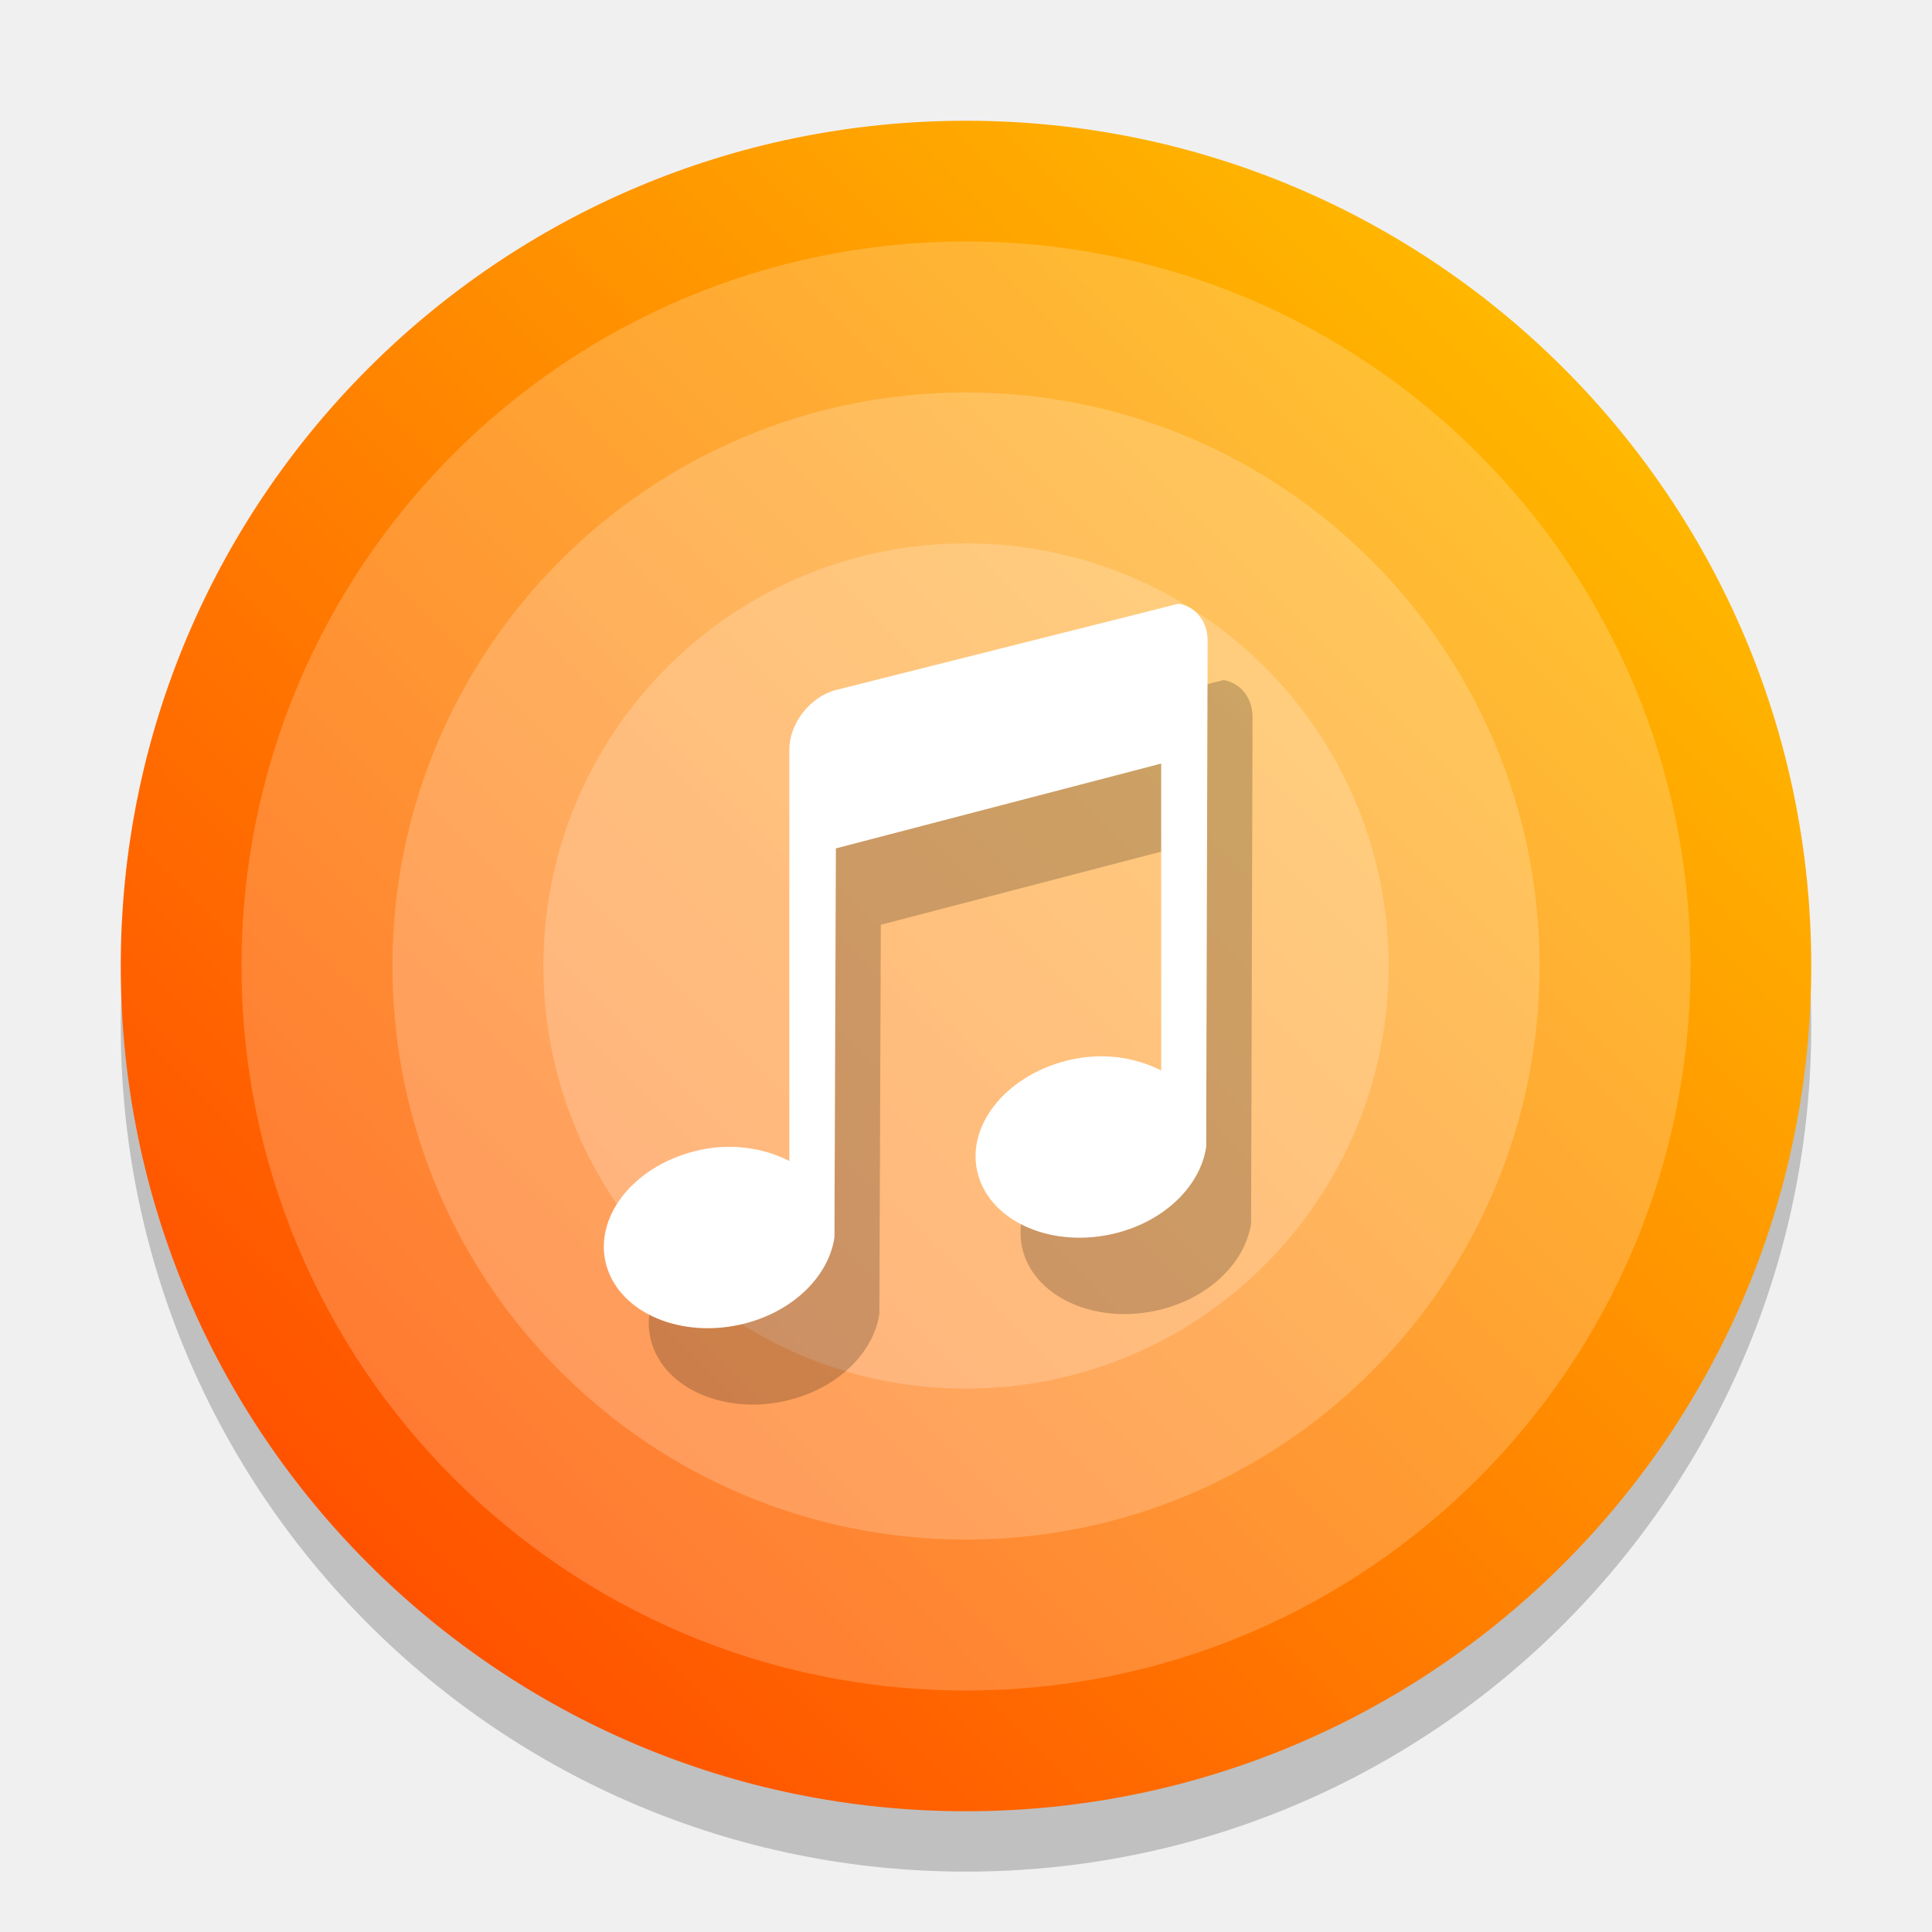
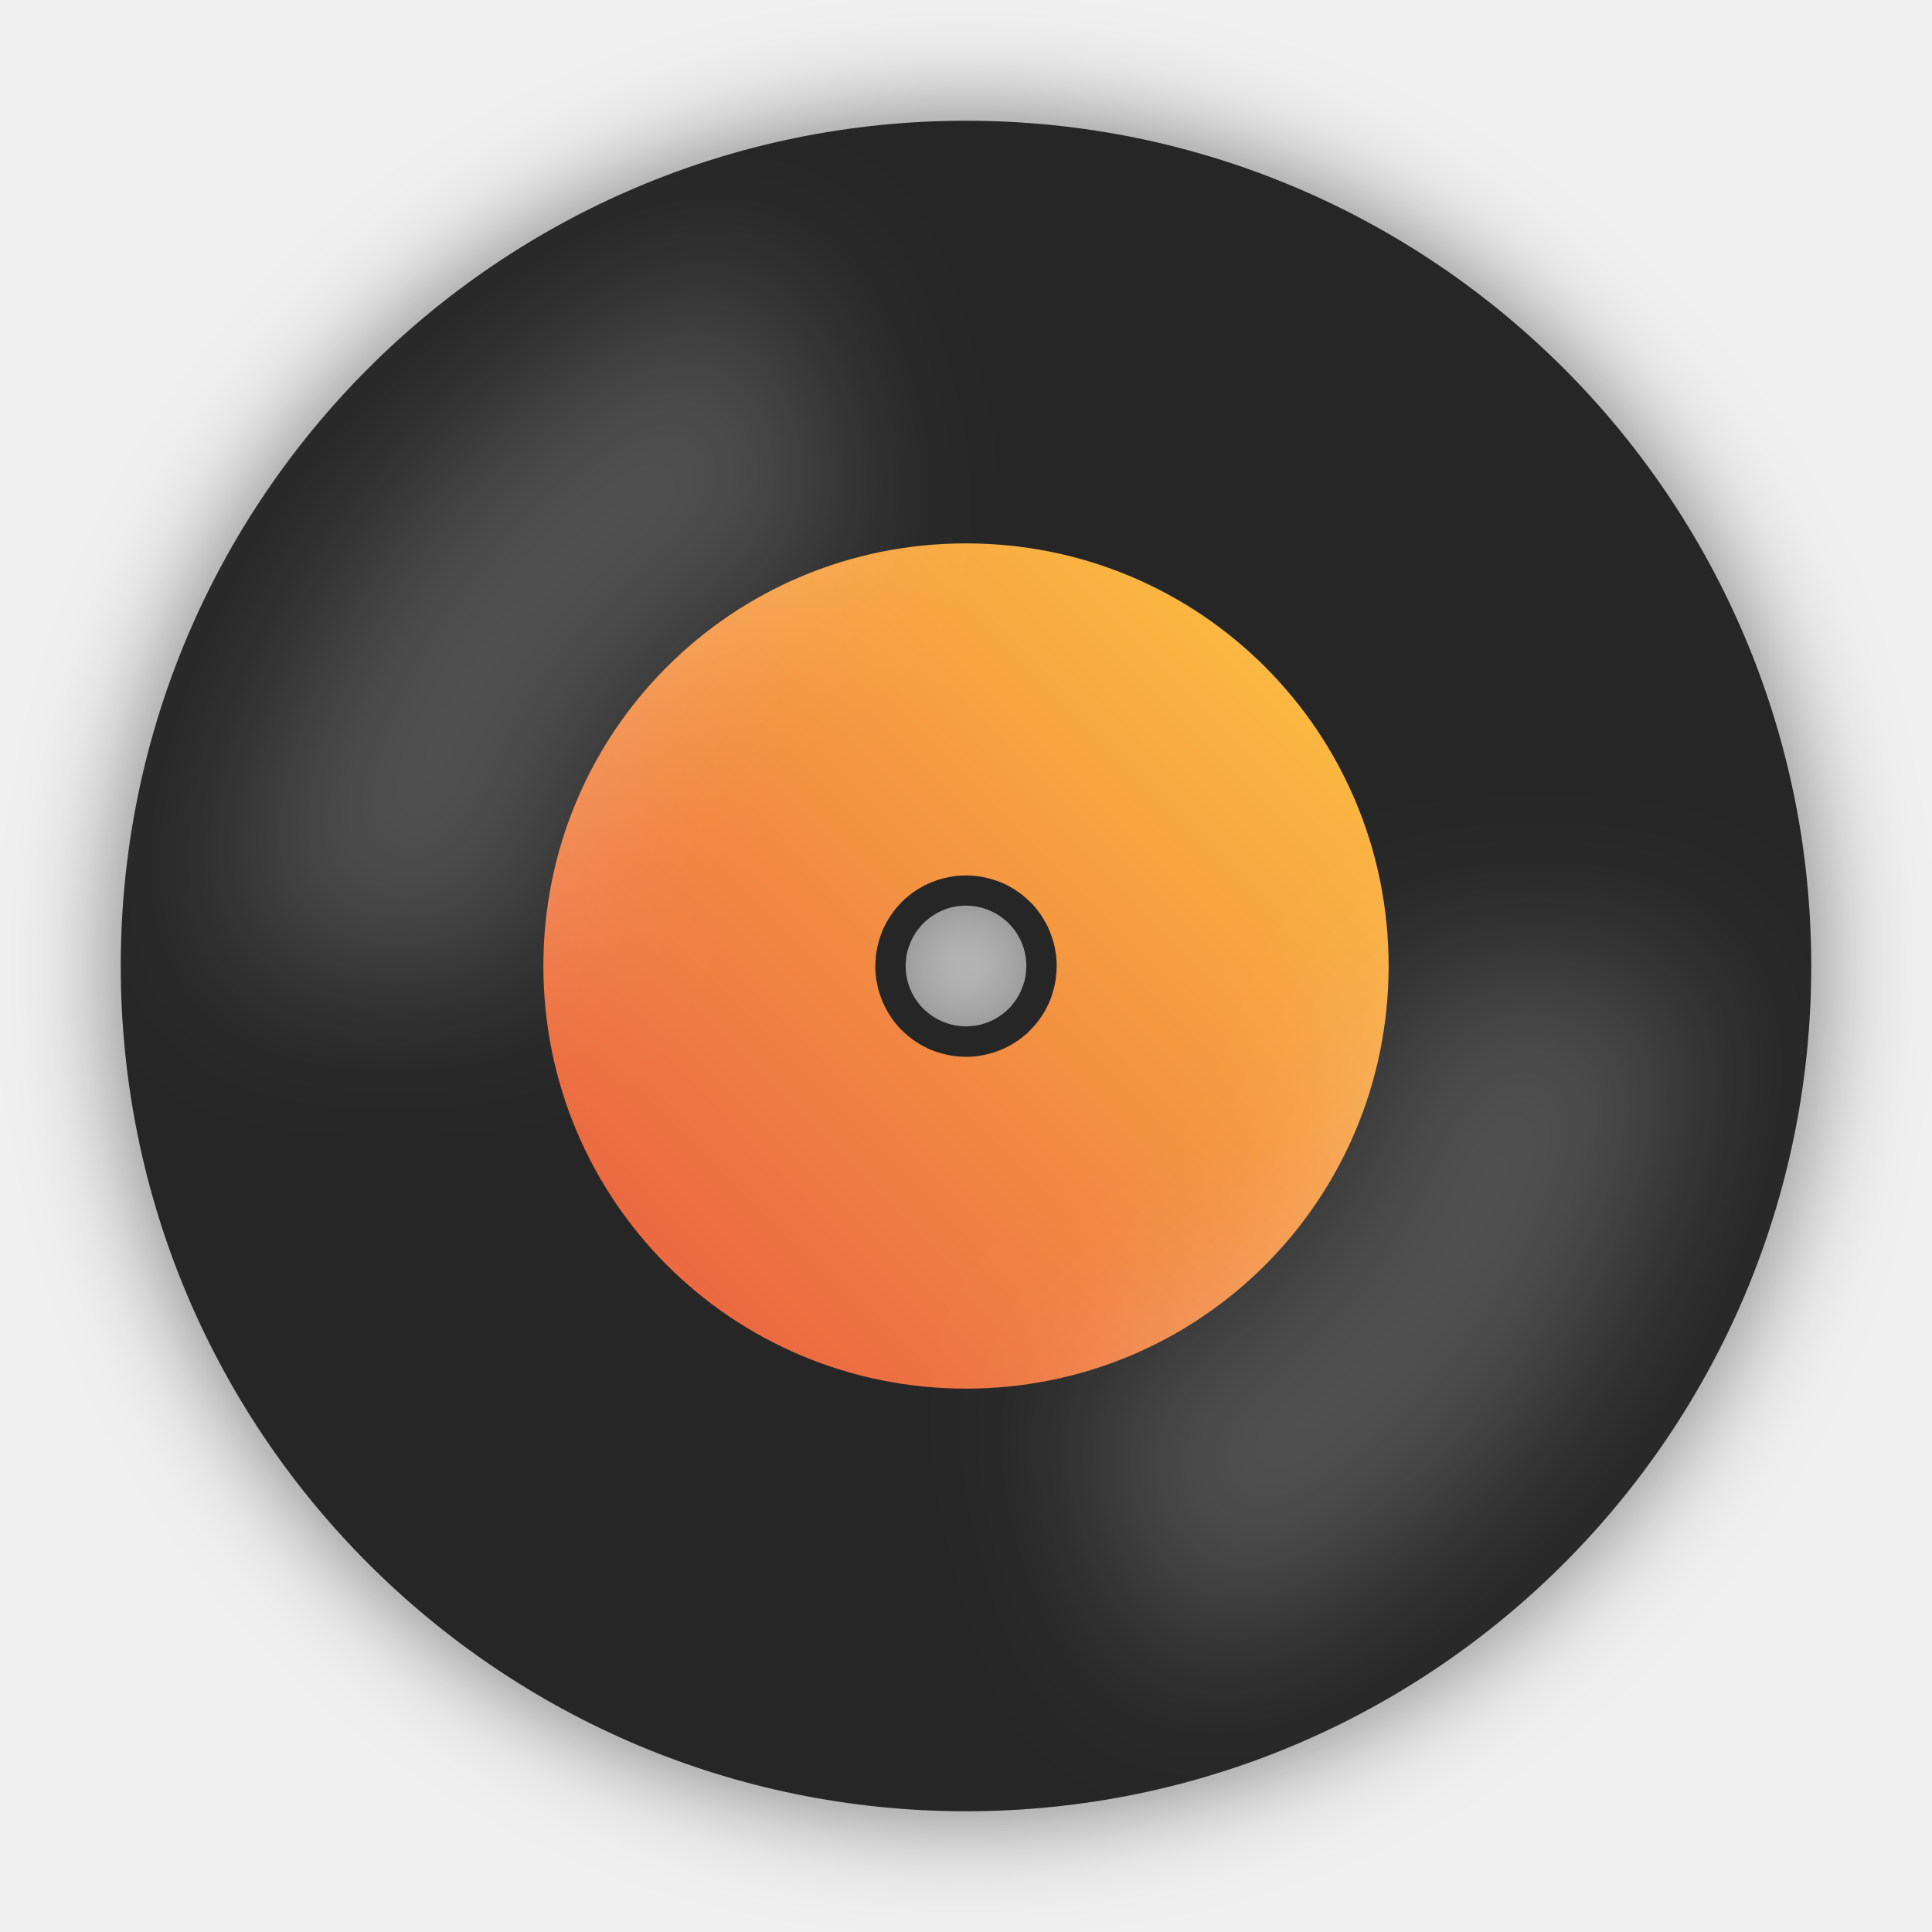
- <svg xmlns="http://www.w3.org/2000/svg" xmlns:xlink="http://www.w3.org/1999/xlink" id="svg22" version="1" height="32" width="32">
+ <svg xmlns="http://www.w3.org/2000/svg" xmlns:xlink="http://www.w3.org/1999/xlink" width="32" height="32" version="1" id="svg22">
  <defs id="defs26">
    <linearGradient id="linearGradient2344">
-       <stop id="stop2340" offset="0" style="stop-color:#ffd600;stop-opacity:1" />
-       <stop id="stop2342" offset="1" style="stop-color:#ff3300;stop-opacity:1" />
+       <stop style="stop-color:#ffcf40;stop-opacity:1" offset="0" id="stop2340" />
+       <stop style="stop-color:#e75143;stop-opacity:1" offset="1" id="stop2342" />
    </linearGradient>
-     <linearGradient gradientTransform="matrix(0.5,0,0,0.5,32,32)" gradientUnits="userSpaceOnUse" y2="-63.832" x2="-0.165" y1="0.027" x1="-63.452" id="linearGradient2346" xlink:href="#linearGradient2344" />
+     <linearGradient xlink:href="#linearGradient2344" id="linearGradient1074" gradientUnits="userSpaceOnUse" gradientTransform="matrix(0,0.25,0.25,0,24,24)" x1="-63.452" y1="0.027" x2="-0.165" y2="-63.832" />
+     <filter style="color-interpolation-filters:sRGB" id="filter1188" x="-0.321" width="1.641" y="-0.282" height="1.564">
+       <feGaussianBlur stdDeviation="1.358" id="feGaussianBlur1190" />
+     </filter>
+     <filter style="color-interpolation-filters:sRGB" id="filter1192" x="-0.321" width="1.641" y="-0.282" height="1.564">
+       <feGaussianBlur stdDeviation="1.358" id="feGaussianBlur1194" />
+     </filter>
+     <filter style="color-interpolation-filters:sRGB" id="filter1263" x="-0.075" width="1.15" y="-0.075" height="1.15">
+       <feGaussianBlur stdDeviation="0.875" id="feGaussianBlur1265" />
+     </filter>
  </defs>
-   <rect id="rect8-4" transform="matrix(0,1,1,0,0,0)" ry="14" rx="14" y="2" x="3" height="28" width="28" style="opacity:0.2;fill:#000000;fill-opacity:1;stroke-width:0.7" />
-   <rect id="rect8" transform="matrix(0,1,1,0,0,0)" ry="14" rx="14" y="2" x="2" height="28" width="28" style="fill:url(#linearGradient2346);fill-opacity:1;stroke-width:0.7" />
-   <circle r="7" cy="16" cx="16" id="path829-1-7" style="opacity:0.2;fill:#ffffff;fill-opacity:1;stroke:none;stroke-width:0.42;stroke-miterlimit:4;stroke-dasharray:none;stroke-opacity:0" />
-   <circle r="12" cy="16" cx="16" id="path829" style="opacity:0.2;fill:#ffffff;fill-opacity:1;stroke:none;stroke-width:0.719;stroke-miterlimit:4;stroke-dasharray:none;stroke-opacity:0" />
-   <circle r="9.5" cy="16" cx="16" id="path829-1" style="opacity:0.2;fill:#ffffff;fill-opacity:1;stroke:none;stroke-width:0.569;stroke-miterlimit:4;stroke-dasharray:none;stroke-opacity:0" />
-   <path d="" cx="32" cy="32" r="24" id="path2348" style="opacity:0.2;fill:#ffffff;fill-opacity:1;stroke:none;stroke-width:1.029;stroke-miterlimit:4;stroke-dasharray:none;stroke-opacity:1" />
-   <path id="path4-7" d="m 20.263,11.265 -5.675,1.429 c -0.426,0.111 -0.77,0.554 -0.77,0.984 v 6.817 c -0.432,-0.221 -0.988,-0.31 -1.563,-0.164 -1.039,0.263 -1.689,1.112 -1.466,1.897 0.223,0.785 1.246,1.223 2.285,0.96 0.829,-0.21 1.4,-0.802 1.491,-1.428 l 0.024,-6.443 5.388,-1.405 v 5.084 c -0.432,-0.221 -0.988,-0.31 -1.563,-0.164 -1.039,0.263 -1.691,1.112 -1.468,1.897 0.223,0.785 1.246,1.223 2.285,0.96 0.829,-0.21 1.4,-0.802 1.491,-1.428 l 0.024,-8.387 c 5e-6,-0.322 -0.205,-0.564 -0.481,-0.61 z" class="ColorScheme-Text" style="color:#4d4d4d;opacity:0.2;fill:#000000;fill-opacity:1;stroke:none;stroke-width:0.76" />
-   <path id="path4" d="m 19.519,10 -5.675,1.429 c -0.426,0.111 -0.77,0.554 -0.77,0.984 v 6.817 c -0.432,-0.221 -0.988,-0.31 -1.563,-0.164 -1.039,0.263 -1.689,1.112 -1.466,1.897 0.223,0.785 1.246,1.223 2.285,0.96 0.829,-0.21 1.4,-0.802 1.491,-1.428 l 0.024,-6.443 5.388,-1.405 v 5.084 c -0.432,-0.221 -0.988,-0.31 -1.563,-0.164 -1.039,0.263 -1.691,1.112 -1.468,1.897 0.223,0.785 1.246,1.223 2.285,0.96 0.829,-0.21 1.4,-0.802 1.491,-1.428 l 0.024,-8.387 c 3e-6,-0.322 -0.205,-0.564 -0.481,-0.61 z" class="ColorScheme-Text" style="color:#4d4d4d;fill:#ffffff;fill-opacity:1;stroke:none;stroke-width:0.76" />
+   <path id="path1082-9" style="opacity:0.5;fill:#000000;fill-opacity:1;stroke:none;stroke-width:4.053;stroke-miterlimit:4;stroke-dasharray:none;stroke-opacity:1;filter:url(#filter1263)" d="M 16,2 A 14,14 0 0 0 2,16 14,14 0 0 0 16,30 14,14 0 0 0 30,16 14,14 0 0 0 16,2 Z M 16,15 a 1,1 0 0 1 0.084,0.004 1,1 0 0 1 0.084,0.01 1,1 0 0 1 0.082,0.018 1,1 0 0 1 0.08,0.025 1,1 0 0 1 0.078,0.031 1,1 0 0 1 0.076,0.037 1,1 0 0 1 0.07,0.043 1,1 0 0 1 0.068,0.051 1,1 0 0 1 0.064,0.055 1,1 0 0 1 0.059,0.061 1,1 0 0 1 0.053,0.064 1,1 0 0 1 0.047,0.068 1,1 0 0 1 0.043,0.074 1,1 0 0 1 0.035,0.076 1,1 0 0 1 0.029,0.078 1,1 0 0 1 0.021,0.082 1,1 0 0 1 0.016,0.082 1,1 0 0 1 0.008,0.084 1,1 0 0 1 0.002,0.057 1,1 0 0 1 -0.004,0.084 1,1 0 0 1 -0.01,0.084 1,1 0 0 1 -0.018,0.082 1,1 0 0 1 -0.025,0.08 1,1 0 0 1 -0.031,0.078 1,1 0 0 1 -0.037,0.076 1,1 0 0 1 -0.043,0.07 1,1 0 0 1 -0.051,0.068 1,1 0 0 1 -0.055,0.064 1,1 0 0 1 -0.061,0.059 1,1 0 0 1 -0.064,0.053 1,1 0 0 1 -0.068,0.047 1,1 0 0 1 -0.074,0.043 1,1 0 0 1 -0.076,0.035 1,1 0 0 1 -0.078,0.029 1,1 0 0 1 -0.082,0.021 1,1 0 0 1 -0.082,0.016 1,1 0 0 1 -0.084,0.008 1,1 0 0 1 -0.057,0.002 1,1 0 0 1 -0.084,-0.004 1,1 0 0 1 -0.084,-0.01 A 1,1 0 0 1 15.75,16.969 1,1 0 0 1 15.67,16.943 1,1 0 0 1 15.592,16.912 1,1 0 0 1 15.516,16.875 1,1 0 0 1 15.445,16.832 1,1 0 0 1 15.377,16.781 1,1 0 0 1 15.313,16.727 1,1 0 0 1 15.254,16.666 1,1 0 0 1 15.201,16.602 1,1 0 0 1 15.154,16.533 1,1 0 0 1 15.111,16.459 1,1 0 0 1 15.076,16.383 a 1,1 0 0 1 -0.029,-0.078 1,1 0 0 1 -0.021,-0.082 1,1 0 0 1 -0.016,-0.082 1,1 0 0 1 -0.008,-0.084 1,1 0 0 1 -0.002,-0.057 1,1 0 0 1 0.004,-0.084 1,1 0 0 1 0.01,-0.084 1,1 0 0 1 0.018,-0.082 1,1 0 0 1 0.025,-0.08 1,1 0 0 1 0.031,-0.078 1,1 0 0 1 0.037,-0.076 1,1 0 0 1 0.043,-0.07 1,1 0 0 1 0.051,-0.068 1,1 0 0 1 0.055,-0.064 1,1 0 0 1 0.061,-0.059 1,1 0 0 1 0.064,-0.053 1,1 0 0 1 0.068,-0.047 1,1 0 0 1 0.074,-0.043 1,1 0 0 1 0.076,-0.035 1,1 0 0 1 0.078,-0.029 1,1 0 0 1 0.082,-0.021 1,1 0 0 1 0.082,-0.016 1,1 0 0 1 0.084,-0.008 1,1 0 0 1 0.057,-0.002 z" />
+   <path style="opacity:0.2;fill:#ffffff;fill-opacity:1;stroke:none;stroke-width:1.029;stroke-miterlimit:4;stroke-dasharray:none;stroke-opacity:1" id="path2348" r="24" cy="32" cx="32" d="" />
+   <path id="path1082" style="opacity:1;fill:#262626;fill-opacity:1;stroke:none;stroke-width:4.053;stroke-miterlimit:4;stroke-dasharray:none;stroke-opacity:1" d="M 16 2 A 14 14 0 0 0 2 16 A 14 14 0 0 0 16 30 A 14 14 0 0 0 30 16 A 14 14 0 0 0 16 2 z M 16 15 A 1 1 0 0 1 16.084 15.004 A 1 1 0 0 1 16.168 15.014 A 1 1 0 0 1 16.25 15.031 A 1 1 0 0 1 16.33 15.057 A 1 1 0 0 1 16.408 15.088 A 1 1 0 0 1 16.484 15.125 A 1 1 0 0 1 16.555 15.168 A 1 1 0 0 1 16.623 15.219 A 1 1 0 0 1 16.688 15.273 A 1 1 0 0 1 16.746 15.334 A 1 1 0 0 1 16.799 15.398 A 1 1 0 0 1 16.846 15.467 A 1 1 0 0 1 16.889 15.541 A 1 1 0 0 1 16.924 15.617 A 1 1 0 0 1 16.953 15.695 A 1 1 0 0 1 16.975 15.777 A 1 1 0 0 1 16.99 15.859 A 1 1 0 0 1 16.998 15.943 A 1 1 0 0 1 17 16 A 1 1 0 0 1 16.996 16.084 A 1 1 0 0 1 16.986 16.168 A 1 1 0 0 1 16.969 16.25 A 1 1 0 0 1 16.943 16.33 A 1 1 0 0 1 16.912 16.408 A 1 1 0 0 1 16.875 16.484 A 1 1 0 0 1 16.832 16.555 A 1 1 0 0 1 16.781 16.623 A 1 1 0 0 1 16.727 16.688 A 1 1 0 0 1 16.666 16.746 A 1 1 0 0 1 16.602 16.799 A 1 1 0 0 1 16.533 16.846 A 1 1 0 0 1 16.459 16.889 A 1 1 0 0 1 16.383 16.924 A 1 1 0 0 1 16.305 16.953 A 1 1 0 0 1 16.223 16.975 A 1 1 0 0 1 16.141 16.99 A 1 1 0 0 1 16.057 16.998 A 1 1 0 0 1 16 17 A 1 1 0 0 1 15.916 16.996 A 1 1 0 0 1 15.832 16.986 A 1 1 0 0 1 15.75 16.969 A 1 1 0 0 1 15.67 16.943 A 1 1 0 0 1 15.592 16.912 A 1 1 0 0 1 15.516 16.875 A 1 1 0 0 1 15.445 16.832 A 1 1 0 0 1 15.377 16.781 A 1 1 0 0 1 15.312 16.727 A 1 1 0 0 1 15.254 16.666 A 1 1 0 0 1 15.201 16.602 A 1 1 0 0 1 15.154 16.533 A 1 1 0 0 1 15.111 16.459 A 1 1 0 0 1 15.076 16.383 A 1 1 0 0 1 15.047 16.305 A 1 1 0 0 1 15.025 16.223 A 1 1 0 0 1 15.01 16.141 A 1 1 0 0 1 15.002 16.057 A 1 1 0 0 1 15 16 A 1 1 0 0 1 15.004 15.916 A 1 1 0 0 1 15.014 15.832 A 1 1 0 0 1 15.031 15.75 A 1 1 0 0 1 15.057 15.67 A 1 1 0 0 1 15.088 15.592 A 1 1 0 0 1 15.125 15.516 A 1 1 0 0 1 15.168 15.445 A 1 1 0 0 1 15.219 15.377 A 1 1 0 0 1 15.273 15.312 A 1 1 0 0 1 15.334 15.254 A 1 1 0 0 1 15.398 15.201 A 1 1 0 0 1 15.467 15.154 A 1 1 0 0 1 15.541 15.111 A 1 1 0 0 1 15.617 15.076 A 1 1 0 0 1 15.695 15.047 A 1 1 0 0 1 15.777 15.025 A 1 1 0 0 1 15.859 15.01 A 1 1 0 0 1 15.943 15.002 A 1 1 0 0 1 16 15 z " />
+   <path id="path1176-9" style="fill:url(#linearGradient1074);fill-opacity:1;stroke-width:0.35" d="m 16,9 c -3.878,0 -7,3.122 -7,7 0,3.878 3.122,7 7,7 3.878,0 7,-3.122 7,-7 0,-3.878 -3.122,-7 -7,-7 z m 0,5.5 a 1.5,1.5 0 0 1 0.104,0.004 1.5,1.5 0 0 1 0.102,0.01 1.5,1.5 0 0 1 0.102,0.018 1.5,1.5 0 0 1 0.1,0.025 1.5,1.5 0 0 1 0.1,0.031 1.5,1.5 0 0 1 0.096,0.037 1.5,1.5 0 0 1 0.092,0.045 1.5,1.5 0 0 1 0.09,0.051 1.5,1.5 0 0 1 0.086,0.057 1.5,1.5 0 0 1 0.082,0.062 1.5,1.5 0 0 1 0.076,0.068 1.5,1.5 0 0 1 0.074,0.072 1.5,1.5 0 0 1 0.066,0.078 1.5,1.5 0 0 1 0.062,0.082 1.5,1.5 0 0 1 0.055,0.088 1.5,1.5 0 0 1 0.051,0.09 1.5,1.5 0 0 1 0.043,0.092 1.5,1.5 0 0 1 0.037,0.098 1.5,1.5 0 0 1 0.031,0.098 1.5,1.5 0 0 1 0.023,0.1 1.5,1.5 0 0 1 0.018,0.102 1.5,1.5 0 0 1 0.01,0.104 1.5,1.5 0 0 1 0.002,0.09 1.5,1.5 0 0 1 -0.004,0.104 1.5,1.5 0 0 1 -0.01,0.102 1.5,1.5 0 0 1 -0.018,0.102 1.5,1.5 0 0 1 -0.025,0.1 1.5,1.5 0 0 1 -0.031,0.1 1.5,1.5 0 0 1 -0.037,0.096 1.5,1.5 0 0 1 -0.045,0.092 1.5,1.5 0 0 1 -0.051,0.09 1.5,1.5 0 0 1 -0.057,0.086 1.5,1.5 0 0 1 -0.062,0.082 1.5,1.5 0 0 1 -0.068,0.076 1.5,1.5 0 0 1 -0.072,0.074 1.5,1.5 0 0 1 -0.078,0.066 1.5,1.5 0 0 1 -0.082,0.062 1.5,1.5 0 0 1 -0.088,0.055 1.5,1.5 0 0 1 -0.09,0.051 1.5,1.5 0 0 1 -0.092,0.043 1.5,1.5 0 0 1 -0.098,0.037 1.5,1.5 0 0 1 -0.098,0.031 1.5,1.5 0 0 1 -0.1,0.023 1.5,1.5 0 0 1 -0.102,0.018 1.5,1.5 0 0 1 -0.104,0.01 1.5,1.5 0 0 1 -0.09,0.002 1.5,1.5 0 0 1 -0.104,-0.004 1.5,1.5 0 0 1 -0.102,-0.01 1.5,1.5 0 0 1 -0.102,-0.018 1.5,1.5 0 0 1 -0.1,-0.025 1.5,1.5 0 0 1 -0.1,-0.031 1.5,1.5 0 0 1 -0.096,-0.037 1.5,1.5 0 0 1 -0.092,-0.045 1.5,1.5 0 0 1 -0.09,-0.051 1.5,1.5 0 0 1 -0.086,-0.057 1.5,1.5 0 0 1 -0.082,-0.062 1.5,1.5 0 0 1 -0.076,-0.068 1.5,1.5 0 0 1 -0.074,-0.072 1.5,1.5 0 0 1 -0.066,-0.078 1.5,1.5 0 0 1 -0.062,-0.082 1.5,1.5 0 0 1 -0.055,-0.088 1.5,1.5 0 0 1 -0.051,-0.09 1.5,1.5 0 0 1 -0.043,-0.092 1.5,1.5 0 0 1 -0.037,-0.098 1.5,1.5 0 0 1 -0.031,-0.098 1.5,1.5 0 0 1 -0.023,-0.1 1.5,1.5 0 0 1 -0.018,-0.102 1.5,1.5 0 0 1 -0.01,-0.104 1.5,1.5 0 0 1 -0.002,-0.09 1.5,1.5 0 0 1 0.004,-0.104 1.5,1.5 0 0 1 0.01,-0.102 1.5,1.5 0 0 1 0.018,-0.102 1.5,1.5 0 0 1 0.025,-0.1 1.5,1.5 0 0 1 0.031,-0.1 1.5,1.5 0 0 1 0.037,-0.096 1.5,1.5 0 0 1 0.045,-0.092 1.5,1.5 0 0 1 0.051,-0.09 1.5,1.5 0 0 1 0.057,-0.086 1.5,1.5 0 0 1 0.062,-0.082 1.5,1.5 0 0 1 0.068,-0.076 1.5,1.5 0 0 1 0.072,-0.074 1.5,1.5 0 0 1 0.078,-0.066 1.5,1.5 0 0 1 0.082,-0.062 1.5,1.5 0 0 1 0.088,-0.055 1.5,1.5 0 0 1 0.09,-0.051 1.5,1.5 0 0 1 0.092,-0.043 1.5,1.5 0 0 1 0.098,-0.037 1.5,1.5 0 0 1 0.098,-0.031 1.5,1.5 0 0 1 0.1,-0.023 A 1.5,1.5 0 0 1 15.807,14.512 1.5,1.5 0 0 1 15.91,14.502 1.5,1.5 0 0 1 16,14.5 Z" />
+   <path id="path1163" style="opacity:0.2;fill:#ffffff;fill-opacity:1;stroke:none;stroke-width:0.938;stroke-linecap:round;stroke-linejoin:round;stroke-miterlimit:4;stroke-dasharray:none;stroke-opacity:1;filter:url(#filter1192)" d="M 12.801,4.434 A 12,12 0 0 0 4,16.001 h 5 c 0,-0.97 0.196,-1.892 0.549,-2.73 0.353,-0.838 0.863,-1.592 1.496,-2.225 0.633,-0.633 1.387,-1.145 2.225,-1.498 0.275,-0.116 0.604,-0.099 0.896,-0.18 z" />
+   <path id="path1163-7" style="opacity:0.2;fill:#ffffff;fill-opacity:1;stroke:none;stroke-width:0.938;stroke-linecap:round;stroke-linejoin:round;stroke-miterlimit:4;stroke-dasharray:none;stroke-opacity:1;filter:url(#filter1188)" d="m 19.199,27.566 a 12,12 0 0 0 8.801,-11.566 h -5 c 0,0.97 -0.196,1.892 -0.549,2.73 -0.353,0.838 -0.863,1.592 -1.496,2.225 -0.633,0.633 -1.387,1.145 -2.225,1.498 -0.275,0.116 -0.604,0.099 -0.896,0.18 z" />
</svg>
